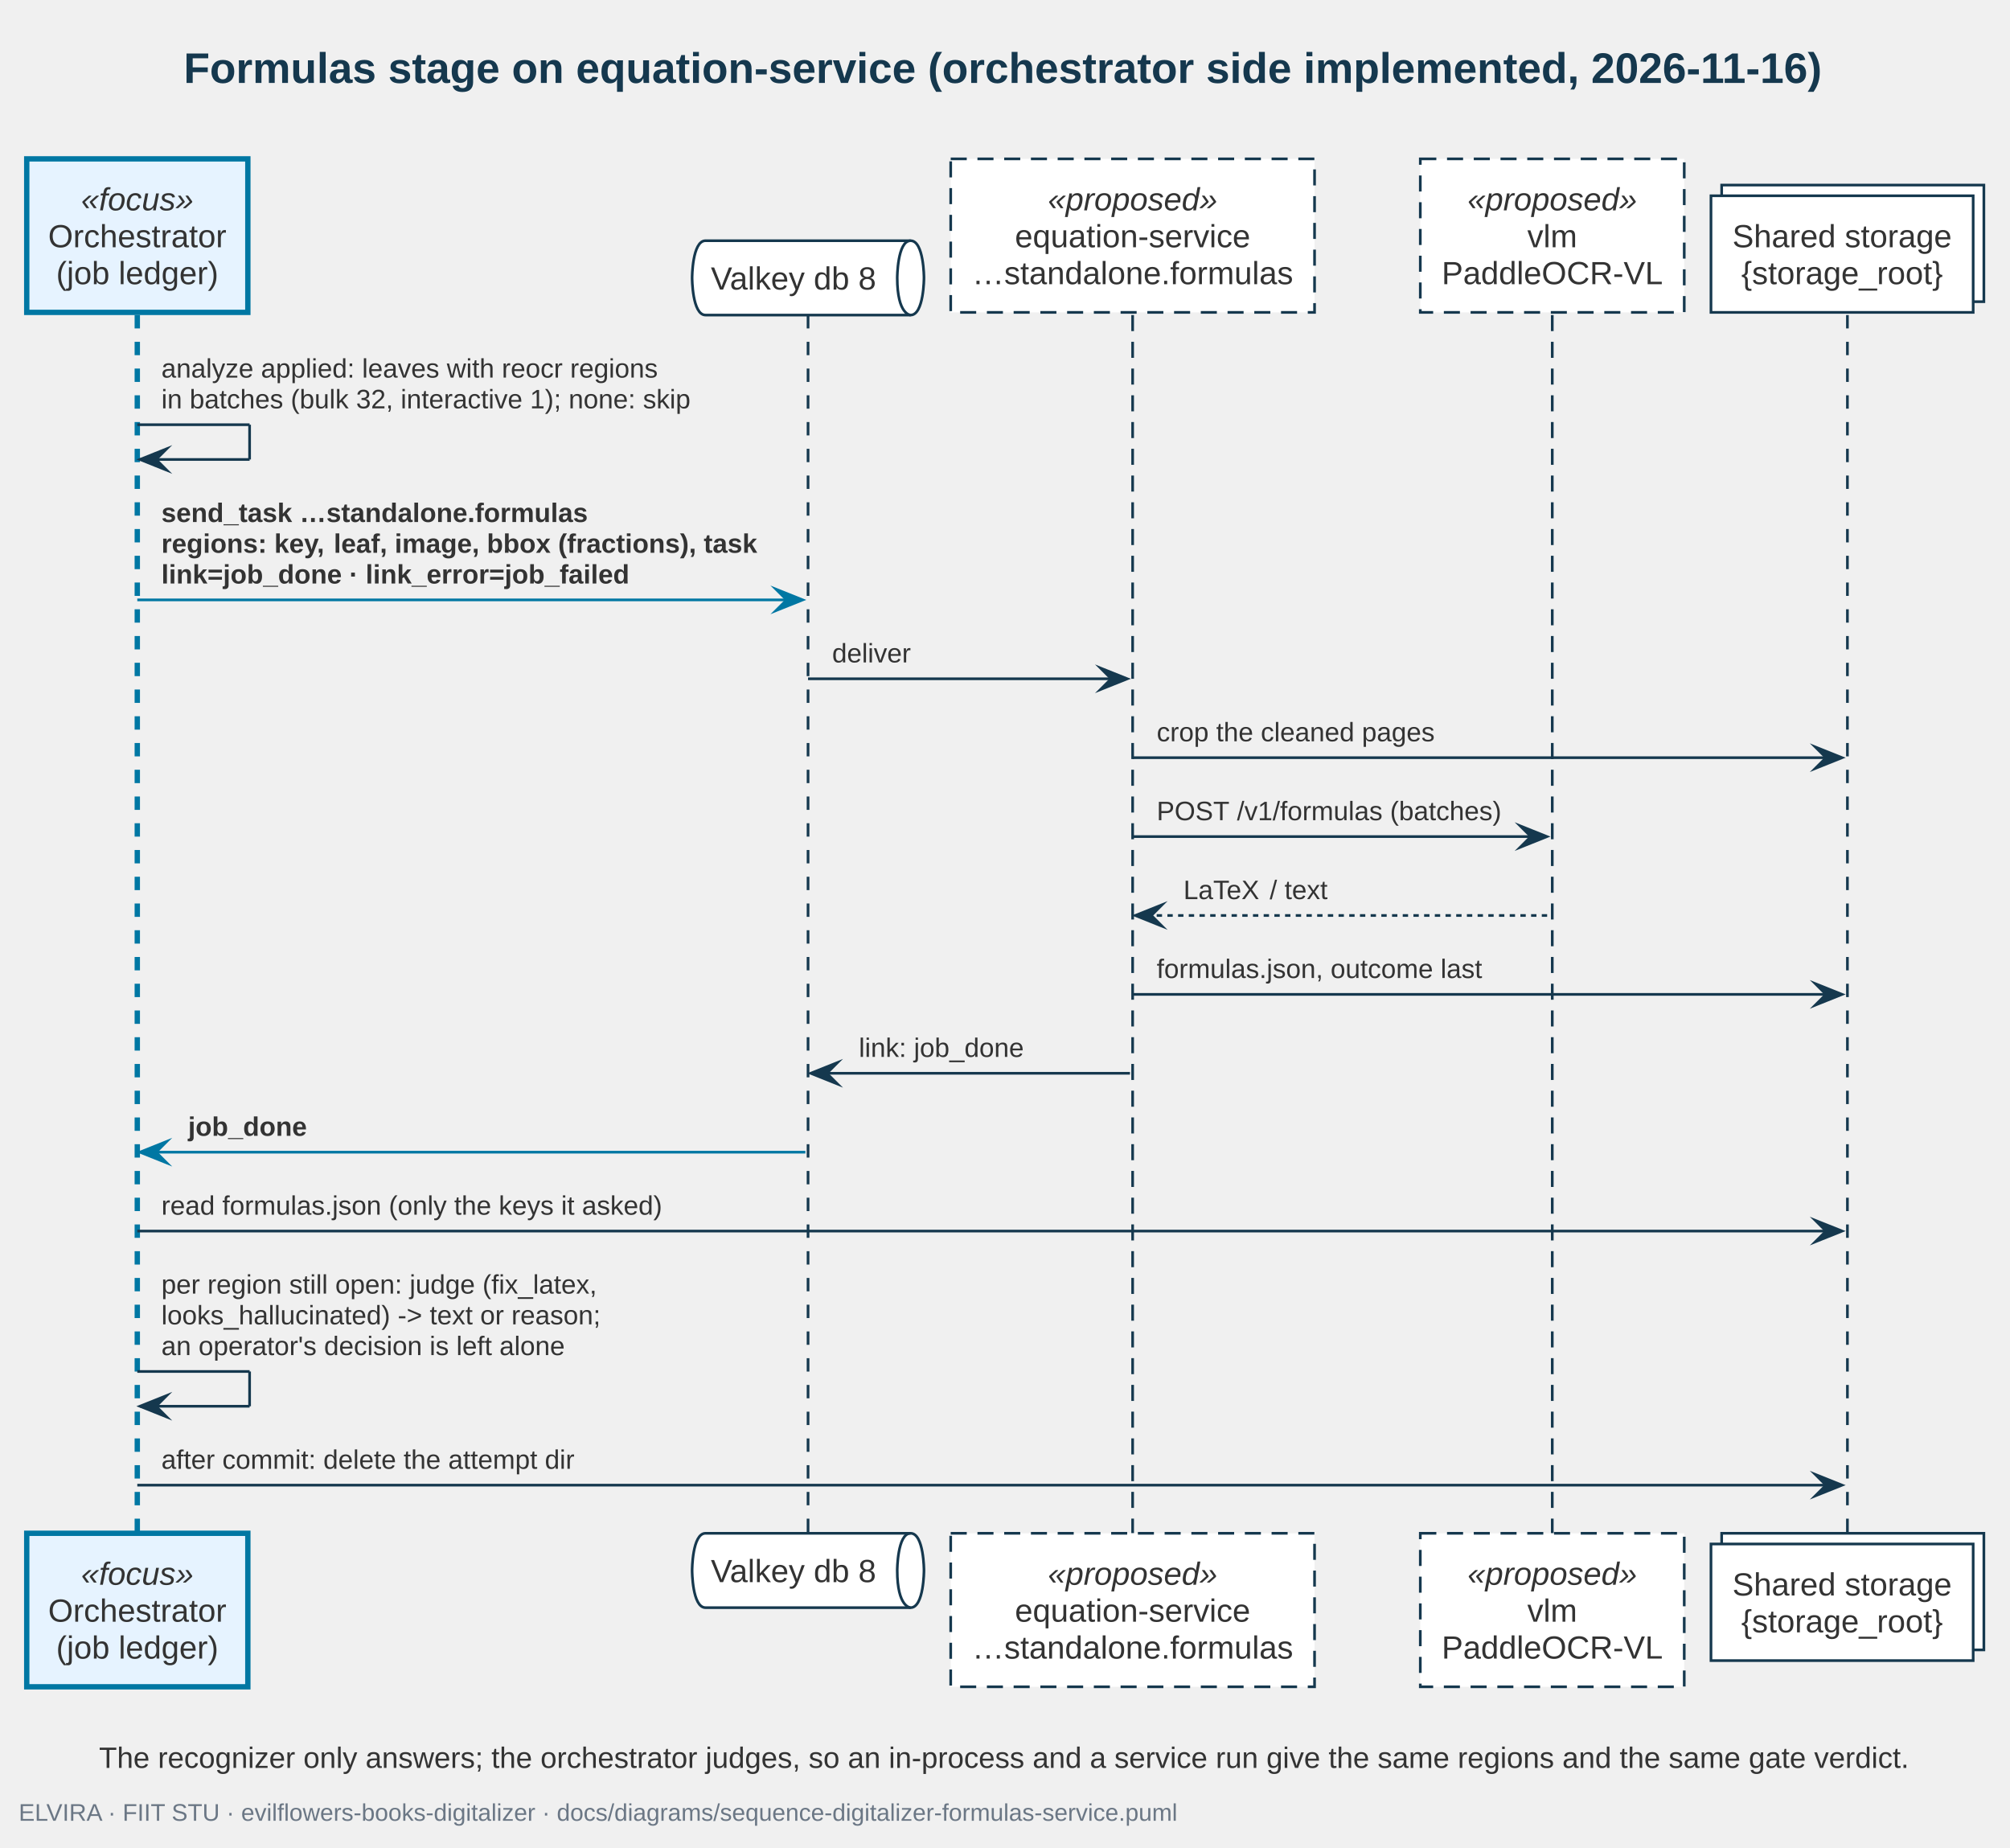
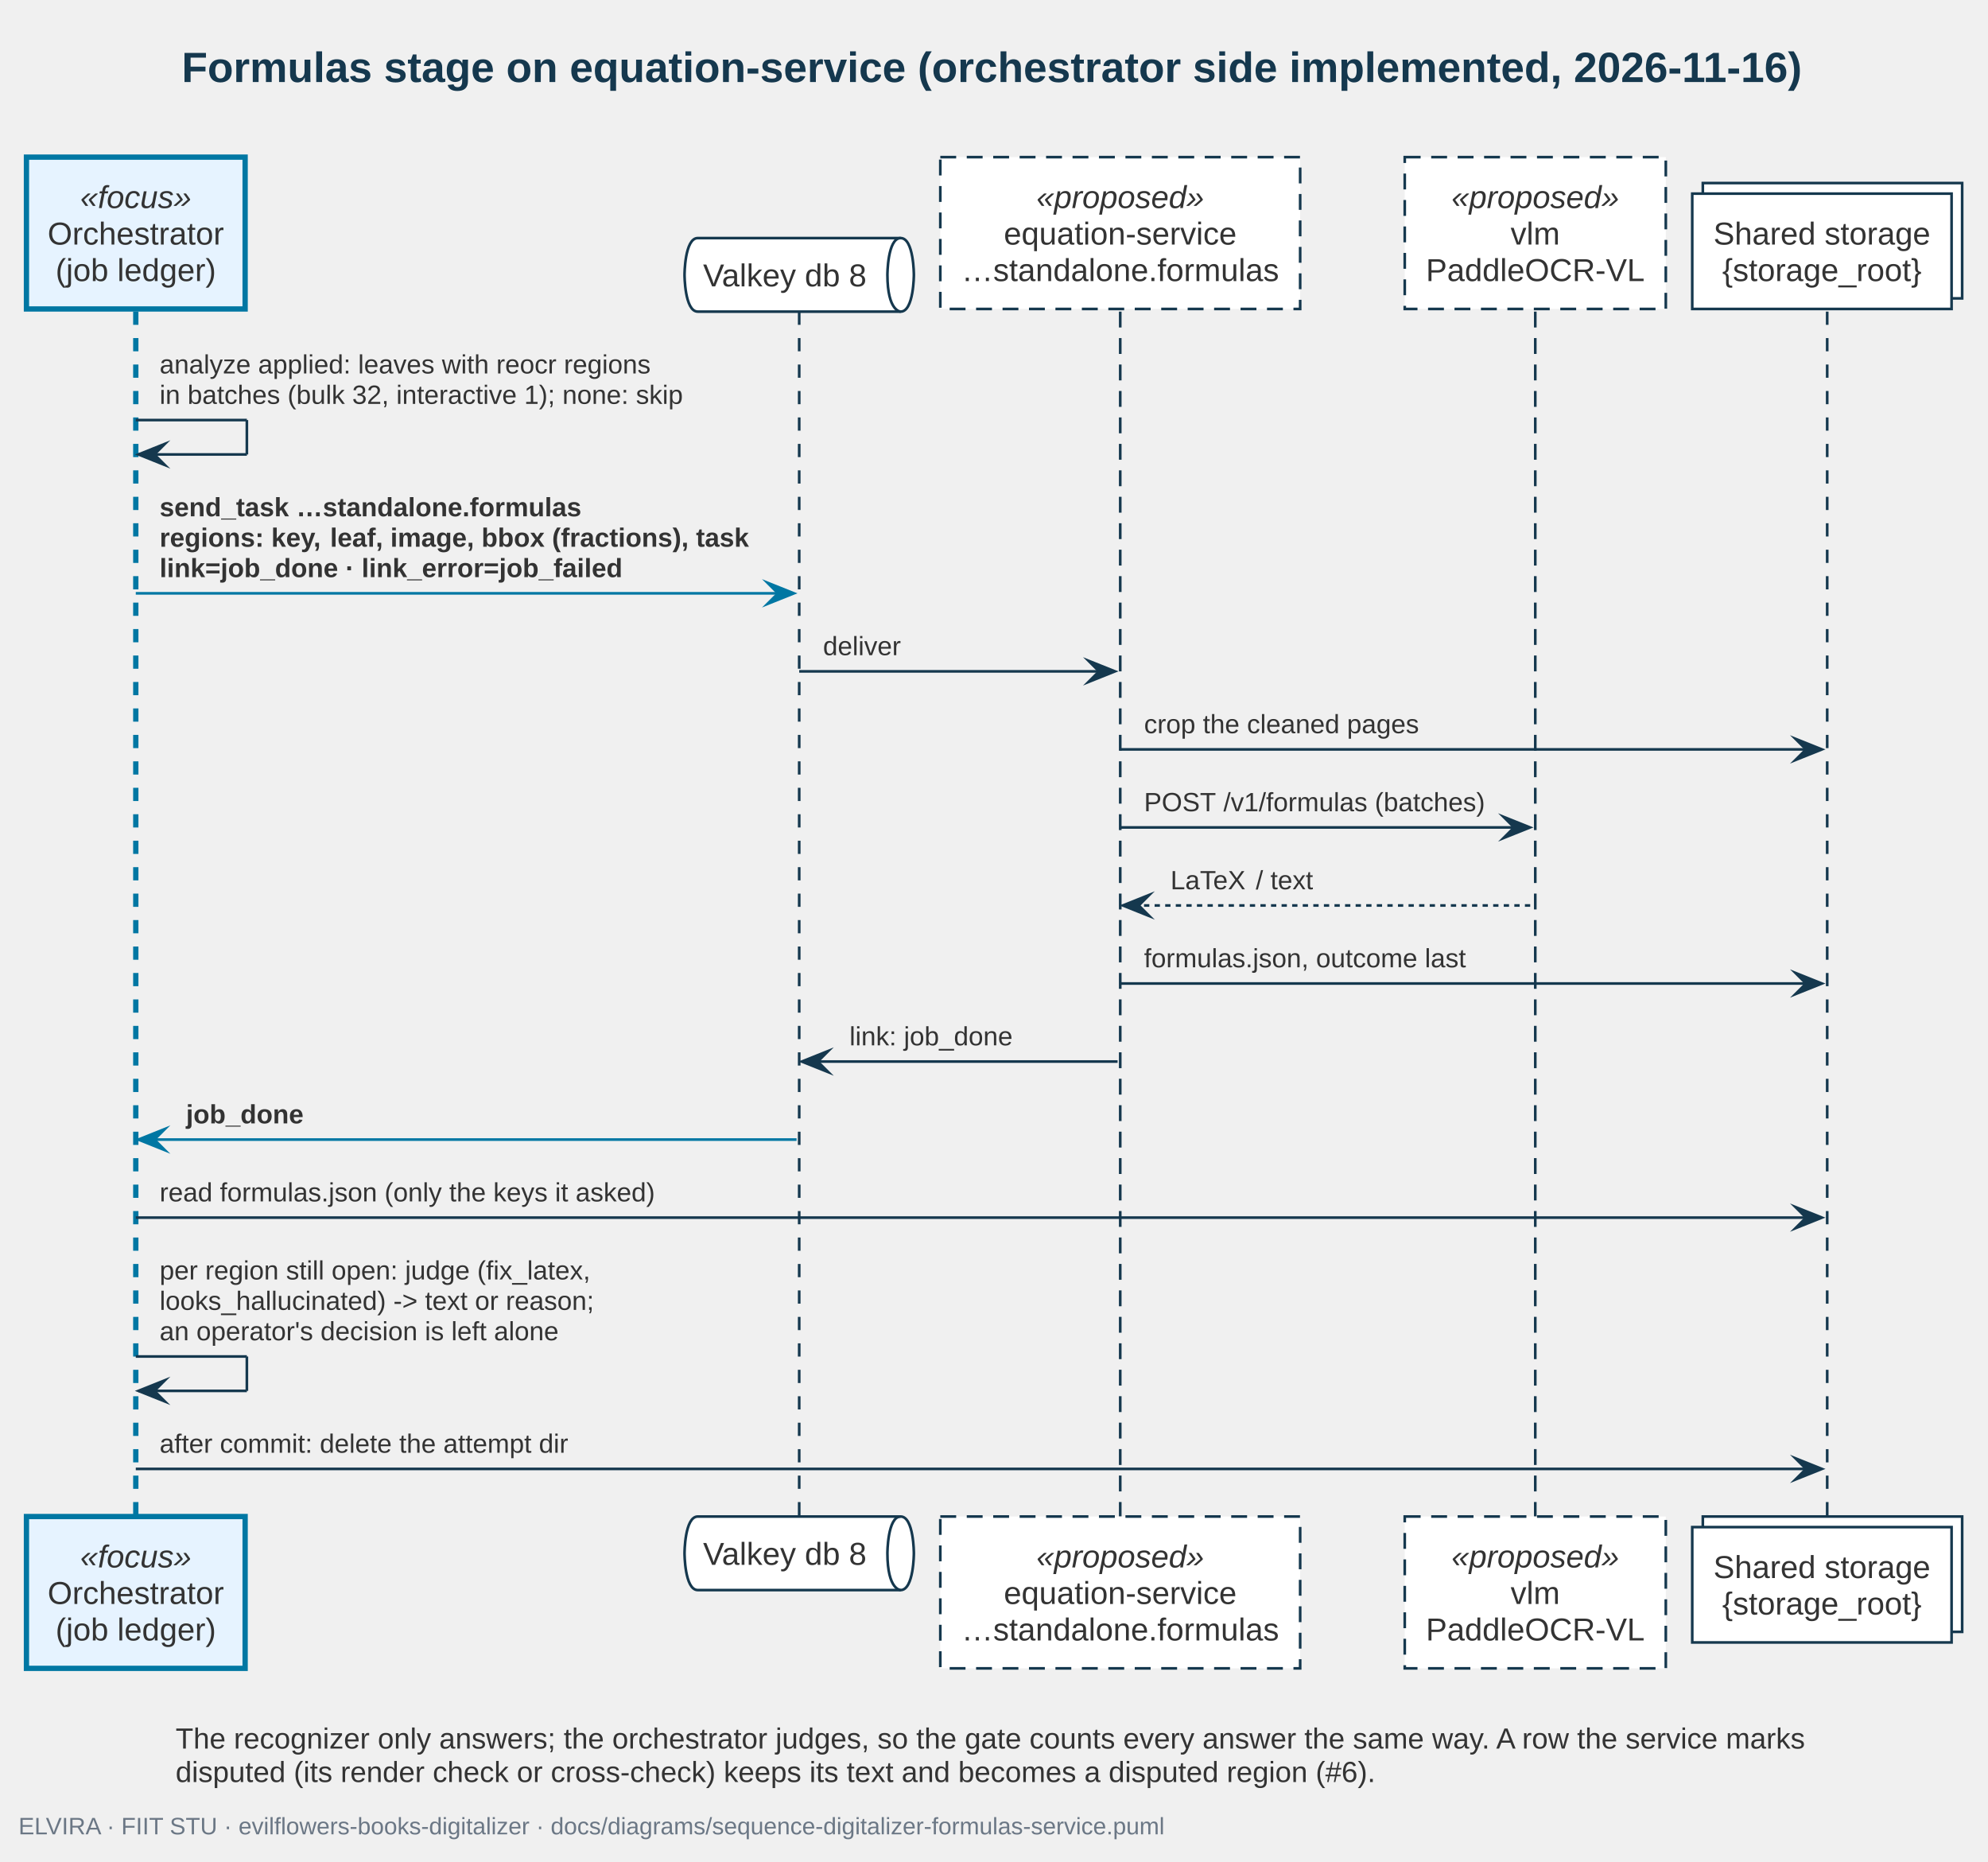
- <svg xmlns="http://www.w3.org/2000/svg" version="1.1" data-diagram-type="SEQUENCE" style="width:1566px;height:1439px;background:#FFFFFF;" width="1566.667px" height="1439.583px" viewBox="0 0 1566 1439" zoomAndPan="magnify" preserveAspectRatio="none" contentStyleType="text/css">
+ <svg xmlns="http://www.w3.org/2000/svg" version="1.1" data-diagram-type="SEQUENCE" style="width:1566px;height:1466px;background:#FFFFFF;" width="1566.667px" height="1466.667px" viewBox="0 0 1566 1466" zoomAndPan="magnify" preserveAspectRatio="none" contentStyleType="text/css">
  <defs />
  <g font-family="sans-serif" lengthAdjust="spacing">
    <g class="title" data-source-line="18">
      <text x="143.101" y="64.6" fill="#15384E" font-size="33.333" textLength="1278.19" font-weight="700" font-family="Arial">Formulas stage on equation-service (orchestrator side implemented, 2026-11-16)</text>
    </g>
    <g class="participant-lifeline" data-qualified-name="orch" data-entity-uid="part1" id="part1-lifeline" data-source-line="20">
      <g>
        <rect x="99.672" y="245.406" width="16.667" height="948.924" fill="#000" fill-opacity="0" />
        <line x1="106.964" y1="245.406" x2="106.964" y2="1194.33" style="stroke:#0077A3;stroke-width:4.167;stroke-dasharray:10.417,10.417;" />
      </g>
    </g>
    <g class="participant-lifeline" data-qualified-name="redis" data-entity-uid="part2" id="part2-lifeline" data-source-line="21">
      <g>
        <rect x="622.26" y="245.406" width="16.667" height="948.924" fill="#000" fill-opacity="0" />
        <line x1="629.551" y1="245.406" x2="629.551" y2="1194.33" style="stroke:#15384E;stroke-width:2.083;stroke-dasharray:10.417,10.417;" />
      </g>
    </g>
    <g class="participant-lifeline" data-qualified-name="eq" data-entity-uid="part3" id="part3-lifeline" data-source-line="22">
      <g>
        <rect x="875.146" y="245.406" width="16.667" height="948.924" fill="#000" fill-opacity="0" />
        <line x1="882.438" y1="245.406" x2="882.438" y2="1194.33" style="stroke:#15384E;stroke-width:2.083;stroke-dasharray:12.5,8.333;" />
      </g>
    </g>
    <g class="participant-lifeline" data-qualified-name="vlm" data-entity-uid="part4" id="part4-lifeline" data-source-line="23">
      <g>
        <rect x="1202.085" y="245.406" width="16.667" height="948.924" fill="#000" fill-opacity="0" />
        <line x1="1209.377" y1="245.406" x2="1209.377" y2="1194.33" style="stroke:#15384E;stroke-width:2.083;stroke-dasharray:12.5,8.333;" />
      </g>
    </g>
    <g class="participant-lifeline" data-qualified-name="fs" data-entity-uid="part5" id="part5-lifeline" data-source-line="24">
      <g>
        <rect x="1432.043" y="245.406" width="16.667" height="948.924" fill="#000" fill-opacity="0" />
        <line x1="1439.335" y1="245.406" x2="1439.335" y2="1194.33" style="stroke:#15384E;stroke-width:2.083;stroke-dasharray:10.417,10.417;" />
      </g>
    </g>
    <g class="participant participant-head" data-qualified-name="orch" data-entity-uid="part1" id="part1-head" data-source-line="20">
      <rect x="20.833" y="123.747" width="172.262" height="119.576" fill="#E6F3FF" style="stroke:#0077A3;stroke-width:4.167;" />
      <text x="63.184" y="163.863" fill="#333" font-size="25" textLength="87.561" font-style="italic" font-family="Arial">«focus»</text>
      <text x="37.5" y="192.611" fill="#333" font-size="25" textLength="138.928" font-family="Arial">Orchestrator</text>
      <text x="43.738" y="221.358" fill="#333" font-size="25" textLength="126.453" font-family="Arial">(job ledger)</text>
    </g>
    <g class="participant participant-head" data-qualified-name="redis" data-entity-uid="part2" id="part2-head" data-source-line="21">
      <path d="M549.648,187.492 L709.454,187.492 C719.871,187.492 719.871,216.449 719.871,216.449 C719.871,216.449 719.871,245.406 709.454,245.406 L549.648,245.406 C539.231,245.406 539.231,216.449 539.231,216.449 C539.231,216.449 539.231,187.492 549.648,187.492" style="stroke:#15384E;stroke-width:2.083;" fill="#FFF" />
      <path d="M709.454,187.492 C699.038,187.492 699.038,216.449 699.038,216.449 C699.038,245.406 709.454,245.406 709.454,245.406" style="stroke:#15384E;stroke-width:2.083;" fill="none" />
      <text x="553.815" y="225.525" fill="#333" font-size="25" textLength="130.64" font-family="Arial">Valkey db 8</text>
    </g>
    <g class="participant participant-head" data-qualified-name="eq" data-entity-uid="part3" id="part3-head" data-source-line="22">
      <rect x="740.704" y="123.747" width="283.468" height="119.576" fill="#FFF" style="stroke:#15384E;stroke-width:2.083;stroke-dasharray:12.5,8.333;" />
      <text x="816.41" y="163.863" fill="#333" font-size="25" textLength="132.056" font-style="italic" font-family="Arial">«proposed»</text>
      <text x="790.721" y="192.611" fill="#333" font-size="25" textLength="183.435" font-family="Arial">equation-service</text>
      <text x="757.371" y="221.358" fill="#333" font-size="25" textLength="250.134" font-family="Arial">…standalone.formulas</text>
    </g>
    <g class="participant participant-head" data-qualified-name="vlm" data-entity-uid="part4" id="part4-head" data-source-line="23">
      <rect x="1106.559" y="123.747" width="205.636" height="119.576" fill="#FFF" style="stroke:#15384E;stroke-width:2.083;stroke-dasharray:12.5,8.333;" />
      <text x="1143.349" y="163.863" fill="#333" font-size="25" textLength="132.056" font-style="italic" font-family="Arial">«proposed»</text>
      <text x="1189.937" y="192.611" fill="#333" font-size="25" textLength="38.879" font-family="Arial">vlm</text>
      <text x="1123.226" y="221.358" fill="#333" font-size="25" textLength="172.302" font-family="Arial">PaddleOCR-VL</text>
    </g>
    <g class="participant participant-head" data-qualified-name="fs" data-entity-uid="part5" id="part5-head" data-source-line="24">
      <rect x="1341.361" y="144.161" width="204.281" height="90.828" fill="#FFF" style="stroke:#15384E;stroke-width:2.083;" />
      <rect x="1333.028" y="152.494" width="204.281" height="90.828" fill="#FFF" style="stroke:#15384E;stroke-width:2.083;" />
      <text x="1349.695" y="192.611" fill="#333" font-size="25" textLength="170.947" font-family="Arial">Shared storage</text>
      <text x="1356.635" y="221.358" fill="#333" font-size="25" textLength="157.068" font-family="Arial">{storage_root}</text>
    </g>
    <g class="participant participant-tail" data-qualified-name="orch" data-entity-uid="part1" id="part1-tail" data-source-line="20">
      <rect x="20.833" y="1194.33" width="172.262" height="119.576" fill="#E6F3FF" style="stroke:#0077A3;stroke-width:4.167;" />
      <text x="63.184" y="1234.446" fill="#333" font-size="25" textLength="87.561" font-style="italic" font-family="Arial">«focus»</text>
      <text x="37.5" y="1263.194" fill="#333" font-size="25" textLength="138.928" font-family="Arial">Orchestrator</text>
      <text x="43.738" y="1291.941" fill="#333" font-size="25" textLength="126.453" font-family="Arial">(job ledger)</text>
    </g>
    <g class="participant participant-tail" data-qualified-name="redis" data-entity-uid="part2" id="part2-tail" data-source-line="21">
      <path d="M549.648,1194.33 L709.454,1194.33 C719.871,1194.33 719.871,1223.287 719.871,1223.287 C719.871,1223.287 719.871,1252.244 709.454,1252.244 L549.648,1252.244 C539.231,1252.244 539.231,1223.287 539.231,1223.287 C539.231,1223.287 539.231,1194.33 549.648,1194.33" style="stroke:#15384E;stroke-width:2.083;" fill="#FFF" />
      <path d="M709.454,1194.33 C699.038,1194.33 699.038,1223.287 699.038,1223.287 C699.038,1252.244 709.454,1252.244 709.454,1252.244" style="stroke:#15384E;stroke-width:2.083;" fill="none" />
      <text x="553.815" y="1232.363" fill="#333" font-size="25" textLength="130.64" font-family="Arial">Valkey db 8</text>
    </g>
    <g class="participant participant-tail" data-qualified-name="eq" data-entity-uid="part3" id="part3-tail" data-source-line="22">
      <rect x="740.704" y="1194.33" width="283.468" height="119.576" fill="#FFF" style="stroke:#15384E;stroke-width:2.083;stroke-dasharray:12.5,8.333;" />
      <text x="816.41" y="1234.446" fill="#333" font-size="25" textLength="132.056" font-style="italic" font-family="Arial">«proposed»</text>
      <text x="790.721" y="1263.194" fill="#333" font-size="25" textLength="183.435" font-family="Arial">equation-service</text>
      <text x="757.371" y="1291.941" fill="#333" font-size="25" textLength="250.134" font-family="Arial">…standalone.formulas</text>
    </g>
    <g class="participant participant-tail" data-qualified-name="vlm" data-entity-uid="part4" id="part4-tail" data-source-line="23">
      <rect x="1106.559" y="1194.33" width="205.636" height="119.576" fill="#FFF" style="stroke:#15384E;stroke-width:2.083;stroke-dasharray:12.5,8.333;" />
      <text x="1143.349" y="1234.446" fill="#333" font-size="25" textLength="132.056" font-style="italic" font-family="Arial">«proposed»</text>
      <text x="1189.937" y="1263.194" fill="#333" font-size="25" textLength="38.879" font-family="Arial">vlm</text>
      <text x="1123.226" y="1291.941" fill="#333" font-size="25" textLength="172.302" font-family="Arial">PaddleOCR-VL</text>
    </g>
    <g class="participant participant-tail" data-qualified-name="fs" data-entity-uid="part5" id="part5-tail" data-source-line="24">
      <rect x="1341.361" y="1194.33" width="204.281" height="90.828" fill="#FFF" style="stroke:#15384E;stroke-width:2.083;" />
      <rect x="1333.028" y="1202.663" width="204.281" height="90.828" fill="#FFF" style="stroke:#15384E;stroke-width:2.083;" />
      <text x="1349.695" y="1242.78" fill="#333" font-size="25" textLength="170.947" font-family="Arial">Shared storage</text>
      <text x="1356.635" y="1271.527" fill="#333" font-size="25" textLength="157.068" font-family="Arial">{storage_root}</text>
    </g>
    <g class="message" data-entity-1="part1" data-entity-2="part1" id="msg1" data-source-line="26">
      <line x1="106.964" y1="330.819" x2="194.464" y2="330.819" style="stroke:#15384E;stroke-width:2.083;" />
      <line x1="194.464" y1="330.819" x2="194.464" y2="357.902" style="stroke:#15384E;stroke-width:2.083;" />
      <line x1="109.047" y1="357.902" x2="194.464" y2="357.902" style="stroke:#15384E;stroke-width:2.083;" />
      <polygon points="129.881,349.569,109.047,357.902,129.881,366.235,121.547,357.902" fill="#15384E" style="stroke:#15384E;stroke-width:2.083;stroke-linejoin:miter;stroke-miterlimit:10;" />
      <text x="125.714" y="294.114" fill="#333" font-size="20.833" textLength="71.808" font-family="Arial">analyze</text>
      <text x="197.522" y="294.114" fill="#333" font-size="20.833" font-family="Arial"> </text>
      <text x="203.31" y="294.114" fill="#333" font-size="20.833" textLength="72.978" font-family="Arial">applied:</text>
      <text x="276.288" y="294.114" fill="#333" font-size="20.833" font-family="Arial"> </text>
      <text x="282.076" y="294.114" fill="#333" font-size="20.833" textLength="60.221" font-family="Arial">leaves</text>
      <text x="342.297" y="294.114" fill="#333" font-size="20.833" font-family="Arial"> </text>
      <text x="348.086" y="294.114" fill="#333" font-size="20.833" textLength="37.048" font-family="Arial">with</text>
      <text x="385.134" y="294.114" fill="#333" font-size="20.833" font-family="Arial"> </text>
      <text x="390.922" y="294.114" fill="#333" font-size="20.833" textLength="47.465" font-family="Arial">reocr</text>
      <text x="438.387" y="294.114" fill="#333" font-size="20.833" font-family="Arial"> </text>
      <text x="444.175" y="294.114" fill="#333" font-size="20.833" textLength="68.329" font-family="Arial">regions</text>
      <text x="125.714" y="318.07" fill="#333" font-size="20.833" textLength="16.215" font-family="Arial">in</text>
      <text x="141.929" y="318.07" fill="#333" font-size="20.833" font-family="Arial"> </text>
      <text x="147.717" y="318.07" fill="#333" font-size="20.833" textLength="72.968" font-family="Arial">batches</text>
      <text x="220.685" y="318.07" fill="#333" font-size="20.833" font-family="Arial"> </text>
      <text x="226.473" y="318.07" fill="#333" font-size="20.833" textLength="45.156" font-family="Arial">(bulk</text>
      <text x="271.629" y="318.07" fill="#333" font-size="20.833" font-family="Arial"> </text>
      <text x="277.417" y="318.07" fill="#333" font-size="20.833" textLength="28.961" font-family="Arial">32,</text>
      <text x="306.378" y="318.07" fill="#333" font-size="20.833" font-family="Arial"> </text>
      <text x="312.166" y="318.07" fill="#333" font-size="20.833" textLength="94.95" font-family="Arial">interactive</text>
      <text x="407.117" y="318.07" fill="#333" font-size="20.833" font-family="Arial"> </text>
      <text x="412.905" y="318.07" fill="#333" font-size="20.833" textLength="24.312" font-family="Arial">1);</text>
      <text x="437.217" y="318.07" fill="#333" font-size="20.833" font-family="Arial"> </text>
      <text x="443.005" y="318.07" fill="#333" font-size="20.833" textLength="52.134" font-family="Arial">none:</text>
      <text x="495.14" y="318.07" fill="#333" font-size="20.833" font-family="Arial"> </text>
      <text x="500.928" y="318.07" fill="#333" font-size="20.833" textLength="37.048" font-family="Arial">skip</text>
    </g>
    <g class="message" data-entity-1="part1" data-entity-2="part2" id="msg2" data-source-line="27">
      <polygon points="604.551,458.938,625.385,467.271,604.551,475.604,612.885,467.271" fill="#0077A3" style="stroke:#0077A3;stroke-width:2.083;stroke-linejoin:miter;stroke-miterlimit:10;" />
      <line x1="106.964" y1="467.271" x2="617.051" y2="467.271" style="stroke:#0077A3;stroke-width:2.083;" />
      <text x="125.714" y="406.61" fill="#333" font-size="20.833" textLength="101.908" font-weight="700" font-family="Arial">send_task</text>
      <text x="227.622" y="406.61" fill="#333" font-size="20.833" font-weight="700" font-family="Arial"> </text>
      <text x="233.411" y="406.61" fill="#333" font-size="20.833" textLength="224.579" font-weight="700" font-family="Arial">…standalone.formulas</text>
      <text x="125.714" y="430.566" fill="#333" font-size="20.833" textLength="82.184" font-weight="700" font-family="Arial">regions:</text>
      <text x="207.898" y="430.566" fill="#333" font-size="20.833" font-weight="700" font-family="Arial"> </text>
      <text x="213.686" y="430.566" fill="#333" font-size="20.833" textLength="40.548" font-weight="700" font-family="Arial">key,</text>
      <text x="254.234" y="430.566" fill="#333" font-size="20.833" font-weight="700" font-family="Arial"> </text>
      <text x="260.022" y="430.566" fill="#333" font-size="20.833" textLength="41.687" font-weight="700" font-family="Arial">leaf,</text>
      <text x="301.709" y="430.566" fill="#333" font-size="20.833" font-weight="700" font-family="Arial"> </text>
      <text x="307.497" y="430.566" fill="#333" font-size="20.833" textLength="65.999" font-weight="700" font-family="Arial">image,</text>
      <text x="373.497" y="430.566" fill="#333" font-size="20.833" font-weight="700" font-family="Arial"> </text>
      <text x="379.285" y="430.566" fill="#333" font-size="20.833" textLength="49.764" font-weight="700" font-family="Arial">bbox</text>
      <text x="429.049" y="430.566" fill="#333" font-size="20.833" font-weight="700" font-family="Arial"> </text>
      <text x="434.837" y="430.566" fill="#333" font-size="20.833" textLength="107.646" font-weight="700" font-family="Arial">(fractions),</text>
      <text x="542.483" y="430.566" fill="#333" font-size="20.833" font-weight="700" font-family="Arial"> </text>
      <text x="548.271" y="430.566" fill="#333" font-size="20.833" textLength="41.697" font-weight="700" font-family="Arial">task</text>
      <text x="125.714" y="454.523" fill="#333" font-size="20.833" textLength="140.645" font-weight="700" font-family="Arial">link=job_done</text>
      <text x="266.359" y="454.523" fill="#333" font-size="20.833" font-weight="700" font-family="Arial"> </text>
      <text x="272.148" y="454.523" fill="#333" font-size="20.833" font-weight="700" font-family="Arial">·</text>
      <text x="279.085" y="454.523" fill="#333" font-size="20.833" font-weight="700" font-family="Arial"> </text>
      <text x="284.873" y="454.523" fill="#333" font-size="20.833" textLength="205.516" font-weight="700" font-family="Arial">link_error=job_failed</text>
    </g>
    <g class="message" data-entity-1="part2" data-entity-2="part3" id="msg3" data-source-line="28">
      <polygon points="857.438,520.394,878.271,528.727,857.438,537.061,865.771,528.727" fill="#15384E" style="stroke:#15384E;stroke-width:2.083;stroke-linejoin:miter;stroke-miterlimit:10;" />
      <line x1="629.551" y1="528.727" x2="869.938" y2="528.727" style="stroke:#15384E;stroke-width:2.083;" />
      <text x="648.301" y="515.979" fill="#333" font-size="20.833" textLength="61.371" font-family="Arial">deliver</text>
    </g>
    <g class="message" data-entity-1="part3" data-entity-2="part5" id="msg4" data-source-line="29">
      <polygon points="1414.335,581.85,1435.168,590.184,1414.335,598.517,1422.668,590.184" fill="#15384E" style="stroke:#15384E;stroke-width:2.083;stroke-linejoin:miter;stroke-miterlimit:10;" />
      <line x1="882.438" y1="590.184" x2="1426.835" y2="590.184" style="stroke:#15384E;stroke-width:2.083;" />
      <text x="901.188" y="577.435" fill="#333" font-size="20.833" textLength="40.527" font-family="Arial">crop</text>
      <text x="941.715" y="577.435" fill="#333" font-size="20.833" font-family="Arial"> </text>
      <text x="947.504" y="577.435" fill="#333" font-size="20.833" textLength="28.961" font-family="Arial">the</text>
      <text x="976.465" y="577.435" fill="#333" font-size="20.833" font-family="Arial"> </text>
      <text x="982.253" y="577.435" fill="#333" font-size="20.833" textLength="72.978" font-family="Arial">cleaned</text>
      <text x="1055.231" y="577.435" fill="#333" font-size="20.833" font-family="Arial"> </text>
      <text x="1061.019" y="577.435" fill="#333" font-size="20.833" textLength="56.763" font-family="Arial">pages</text>
    </g>
    <g class="message" data-entity-1="part3" data-entity-2="part4" id="msg5" data-source-line="30">
      <polygon points="1184.377,643.306,1205.21,651.64,1184.377,659.973,1192.71,651.64" fill="#15384E" style="stroke:#15384E;stroke-width:2.083;stroke-linejoin:miter;stroke-miterlimit:10;" />
      <line x1="882.438" y1="651.64" x2="1196.877" y2="651.64" style="stroke:#15384E;stroke-width:2.083;" />
      <text x="901.188" y="638.892" fill="#333" font-size="20.833" textLength="56.722" font-family="Arial">POST</text>
      <text x="957.91" y="638.892" fill="#333" font-size="20.833" font-family="Arial"> </text>
      <text x="963.698" y="638.892" fill="#333" font-size="20.833" textLength="113.464" font-family="Arial">/v1/formulas</text>
      <text x="1077.163" y="638.892" fill="#333" font-size="20.833" font-family="Arial"> </text>
      <text x="1082.951" y="638.892" fill="#333" font-size="20.833" textLength="86.843" font-family="Arial">(batches)</text>
    </g>
    <g class="message" data-entity-1="part4" data-entity-2="part3" id="msg6" data-source-line="31">
      <polygon points="905.355,704.763,884.521,713.096,905.355,721.429,897.021,713.096" fill="#15384E" style="stroke:#15384E;stroke-width:2.083;stroke-linejoin:miter;stroke-miterlimit:10;" />
      <line x1="892.855" y1="713.096" x2="1207.294" y2="713.096" style="stroke:#15384E;stroke-width:2.083;stroke-dasharray:4.167,4.167;" />
      <text x="922.021" y="700.348" fill="#333" font-size="20.833" textLength="61.381" font-family="Arial">LaTeX</text>
      <text x="983.403" y="700.348" fill="#333" font-size="20.833" font-family="Arial"> </text>
      <text x="989.191" y="700.348" fill="#333" font-size="20.833" font-family="Arial">/</text>
      <text x="994.979" y="700.348" fill="#333" font-size="20.833" font-family="Arial"> </text>
      <text x="1000.767" y="700.348" fill="#333" font-size="20.833" textLength="33.58" font-family="Arial">text</text>
    </g>
    <g class="message" data-entity-1="part3" data-entity-2="part5" id="msg7" data-source-line="32">
      <polygon points="1414.335,766.219,1435.168,774.552,1414.335,782.886,1422.668,774.552" fill="#15384E" style="stroke:#15384E;stroke-width:2.083;stroke-linejoin:miter;stroke-miterlimit:10;" />
      <line x1="882.438" y1="774.552" x2="1426.835" y2="774.552" style="stroke:#15384E;stroke-width:2.083;" />
      <text x="901.188" y="761.804" fill="#333" font-size="20.833" textLength="129.679" font-family="Arial">formulas.json,</text>
      <text x="1030.868" y="761.804" fill="#333" font-size="20.833" font-family="Arial"> </text>
      <text x="1036.656" y="761.804" fill="#333" font-size="20.833" textLength="79.905" font-family="Arial">outcome</text>
      <text x="1116.561" y="761.804" fill="#333" font-size="20.833" font-family="Arial"> </text>
      <text x="1122.349" y="761.804" fill="#333" font-size="20.833" textLength="32.42" font-family="Arial">last</text>
    </g>
    <g class="message" data-entity-1="part3" data-entity-2="part2" id="msg8" data-source-line="33">
      <polygon points="652.468,827.675,631.635,836.009,652.468,844.342,644.135,836.009" fill="#15384E" style="stroke:#15384E;stroke-width:2.083;stroke-linejoin:miter;stroke-miterlimit:10;" />
      <line x1="639.968" y1="836.009" x2="880.355" y2="836.009" style="stroke:#15384E;stroke-width:2.083;" />
      <text x="669.135" y="823.26" fill="#333" font-size="20.833" textLength="37.048" font-family="Arial">link:</text>
      <text x="706.183" y="823.26" fill="#333" font-size="20.833" font-family="Arial"> </text>
      <text x="711.971" y="823.26" fill="#333" font-size="20.833" textLength="85.734" font-family="Arial">job_done</text>
    </g>
    <g class="message" data-entity-1="part2" data-entity-2="part1" id="msg9" data-source-line="34">
      <polygon points="129.881,889.132,109.047,897.465,129.881,905.798,121.547,897.465" fill="#0077A3" style="stroke:#0077A3;stroke-width:2.083;stroke-linejoin:miter;stroke-miterlimit:10;" />
      <line x1="117.381" y1="897.465" x2="627.468" y2="897.465" style="stroke:#0077A3;stroke-width:2.083;" />
      <text x="146.547" y="884.717" fill="#333" font-size="20.833" textLength="92.59" font-weight="700" font-family="Arial">job_done</text>
    </g>
    <g class="message" data-entity-1="part1" data-entity-2="part5" id="msg10" data-source-line="35">
      <polygon points="1414.335,950.588,1435.168,958.921,1414.335,967.255,1422.668,958.921" fill="#15384E" style="stroke:#15384E;stroke-width:2.083;stroke-linejoin:miter;stroke-miterlimit:10;" />
      <line x1="106.964" y1="958.921" x2="1426.835" y2="958.921" style="stroke:#15384E;stroke-width:2.083;" />
      <text x="125.714" y="946.173" fill="#333" font-size="20.833" textLength="41.697" font-family="Arial">read</text>
      <text x="167.411" y="946.173" fill="#333" font-size="20.833" font-family="Arial"> </text>
      <text x="173.199" y="946.173" fill="#333" font-size="20.833" textLength="123.891" font-family="Arial">formulas.json</text>
      <text x="297.091" y="946.173" fill="#333" font-size="20.833" font-family="Arial"> </text>
      <text x="302.879" y="946.173" fill="#333" font-size="20.833" textLength="45.156" font-family="Arial">(only</text>
      <text x="348.035" y="946.173" fill="#333" font-size="20.833" font-family="Arial"> </text>
      <text x="353.823" y="946.173" fill="#333" font-size="20.833" textLength="28.961" font-family="Arial">the</text>
      <text x="382.784" y="946.173" fill="#333" font-size="20.833" font-family="Arial"> </text>
      <text x="388.572" y="946.173" fill="#333" font-size="20.833" textLength="42.837" font-family="Arial">keys</text>
      <text x="431.409" y="946.173" fill="#333" font-size="20.833" font-family="Arial"> </text>
      <text x="437.197" y="946.173" fill="#333" font-size="20.833" textLength="10.417" font-family="Arial">it</text>
      <text x="447.614" y="946.173" fill="#333" font-size="20.833" font-family="Arial"> </text>
      <text x="453.402" y="946.173" fill="#333" font-size="20.833" textLength="62.531" font-family="Arial">asked)</text>
    </g>
    <g class="message" data-entity-1="part1" data-entity-2="part1" id="msg11" data-source-line="36">
      <line x1="106.964" y1="1068.29" x2="194.464" y2="1068.29" style="stroke:#15384E;stroke-width:2.083;" />
      <line x1="194.464" y1="1068.29" x2="194.464" y2="1095.374" style="stroke:#15384E;stroke-width:2.083;" />
      <line x1="109.047" y1="1095.374" x2="194.464" y2="1095.374" style="stroke:#15384E;stroke-width:2.083;" />
      <polygon points="129.881,1087.04,109.047,1095.374,129.881,1103.707,121.547,1095.374" fill="#15384E" style="stroke:#15384E;stroke-width:2.083;stroke-linejoin:miter;stroke-miterlimit:10;" />
      <text x="125.714" y="1007.629" fill="#333" font-size="20.833" textLength="30.111" font-family="Arial">per</text>
      <text x="155.825" y="1007.629" fill="#333" font-size="20.833" font-family="Arial"> </text>
      <text x="161.613" y="1007.629" fill="#333" font-size="20.833" textLength="57.912" font-family="Arial">region</text>
      <text x="219.525" y="1007.629" fill="#333" font-size="20.833" font-family="Arial"> </text>
      <text x="225.313" y="1007.629" fill="#333" font-size="20.833" textLength="30.09" font-family="Arial">still</text>
      <text x="255.404" y="1007.629" fill="#333" font-size="20.833" font-family="Arial"> </text>
      <text x="261.192" y="1007.629" fill="#333" font-size="20.833" textLength="52.134" font-family="Arial">open:</text>
      <text x="313.326" y="1007.629" fill="#333" font-size="20.833" font-family="Arial"> </text>
      <text x="319.114" y="1007.629" fill="#333" font-size="20.833" textLength="50.975" font-family="Arial">judge</text>
      <text x="370.089" y="1007.629" fill="#333" font-size="20.833" font-family="Arial"> </text>
      <text x="375.877" y="1007.629" fill="#333" font-size="20.833" textLength="89.152" font-family="Arial">(fix_latex,</text>
      <text x="125.714" y="1031.586" fill="#333" font-size="20.833" textLength="178.355" font-family="Arial">looks_hallucinated)</text>
      <text x="304.069" y="1031.586" fill="#333" font-size="20.833" font-family="Arial"> </text>
      <text x="309.857" y="1031.586" fill="#333" font-size="20.833" textLength="19.104" font-family="Arial">-&gt;</text>
      <text x="328.961" y="1031.586" fill="#333" font-size="20.833" font-family="Arial"> </text>
      <text x="334.749" y="1031.586" fill="#333" font-size="20.833" textLength="33.58" font-family="Arial">text</text>
      <text x="368.329" y="1031.586" fill="#333" font-size="20.833" font-family="Arial"> </text>
      <text x="374.117" y="1031.586" fill="#333" font-size="20.833" textLength="18.524" font-family="Arial">or</text>
      <text x="392.641" y="1031.586" fill="#333" font-size="20.833" font-family="Arial"> </text>
      <text x="398.429" y="1031.586" fill="#333" font-size="20.833" textLength="69.489" font-family="Arial">reason;</text>
      <text x="125.714" y="1055.542" fill="#333" font-size="20.833" textLength="23.173" font-family="Arial">an</text>
      <text x="148.887" y="1055.542" fill="#333" font-size="20.833" font-family="Arial"> </text>
      <text x="154.675" y="1055.542" fill="#333" font-size="20.833" textLength="91.99" font-family="Arial">operator's</text>
      <text x="246.665" y="1055.542" fill="#333" font-size="20.833" font-family="Arial"> </text>
      <text x="252.454" y="1055.542" fill="#333" font-size="20.833" textLength="76.436" font-family="Arial">decision</text>
      <text x="328.89" y="1055.542" fill="#333" font-size="20.833" font-family="Arial"> </text>
      <text x="334.678" y="1055.542" fill="#333" font-size="20.833" textLength="15.045" font-family="Arial">is</text>
      <text x="349.723" y="1055.542" fill="#333" font-size="20.833" font-family="Arial"> </text>
      <text x="355.511" y="1055.542" fill="#333" font-size="20.833" textLength="27.791" font-family="Arial">left</text>
      <text x="383.303" y="1055.542" fill="#333" font-size="20.833" font-family="Arial"> </text>
      <text x="389.091" y="1055.542" fill="#333" font-size="20.833" textLength="50.975" font-family="Arial">alone</text>
    </g>
    <g class="message" data-entity-1="part1" data-entity-2="part5" id="msg12" data-source-line="37">
      <polygon points="1414.335,1148.497,1435.168,1156.83,1414.335,1165.163,1422.668,1156.83" fill="#15384E" style="stroke:#15384E;stroke-width:2.083;stroke-linejoin:miter;stroke-miterlimit:10;" />
      <line x1="106.964" y1="1156.83" x2="1426.835" y2="1156.83" style="stroke:#15384E;stroke-width:2.083;" />
      <text x="125.714" y="1144.082" fill="#333" font-size="20.833" textLength="41.687" font-family="Arial">after</text>
      <text x="167.401" y="1144.082" fill="#333" font-size="20.833" font-family="Arial"> </text>
      <text x="173.189" y="1144.082" fill="#333" font-size="20.833" textLength="72.917" font-family="Arial">commit:</text>
      <text x="246.106" y="1144.082" fill="#333" font-size="20.833" font-family="Arial"> </text>
      <text x="251.894" y="1144.082" fill="#333" font-size="20.833" textLength="56.763" font-family="Arial">delete</text>
      <text x="308.657" y="1144.082" fill="#333" font-size="20.833" font-family="Arial"> </text>
      <text x="314.445" y="1144.082" fill="#333" font-size="20.833" textLength="28.961" font-family="Arial">the</text>
      <text x="343.406" y="1144.082" fill="#333" font-size="20.833" font-family="Arial"> </text>
      <text x="349.194" y="1144.082" fill="#333" font-size="20.833" textLength="69.478" font-family="Arial">attempt</text>
      <text x="418.673" y="1144.082" fill="#333" font-size="20.833" font-family="Arial"> </text>
      <text x="424.461" y="1144.082" fill="#333" font-size="20.833" textLength="23.153" font-family="Arial">dir</text>
    </g>
    <g class="caption" data-source-line="39">
-       <text x="77.139" y="1377.068" fill="#333" font-size="22.917" textLength="1410.114" font-family="Arial">The recognizer only answers; the orchestrator judges, so an in-process and a service run give the same regions and the same gate verdict.</text>
+       <text x="138.325" y="1377.068" fill="#333" font-size="22.917" textLength="1287.742" font-family="Arial">The recognizer only answers; the orchestrator judges, so the gate counts every answer the same way. A row the service marks</text>
+       <text x="138.325" y="1403.42" fill="#333" font-size="22.917" textLength="945.133" font-family="Arial">disputed (its render check or cross-check) keeps its text and becomes a disputed region (#6).</text>
    </g>
    <g class="footer" data-source-line="40">
-       <text x="14.583" y="1418.262" fill="#6B7785" font-size="18.75" textLength="905.493" font-family="Arial">ELVIRA · FIIT STU · evilflowers-books-digitalizer · docs/diagrams/sequence-digitalizer-formulas-service.puml</text>
+       <text x="14.583" y="1444.614" fill="#6B7785" font-size="18.75" textLength="905.493" font-family="Arial">ELVIRA · FIIT STU · evilflowers-books-digitalizer · docs/diagrams/sequence-digitalizer-formulas-service.puml</text>
    </g>
  </g>
</svg>
